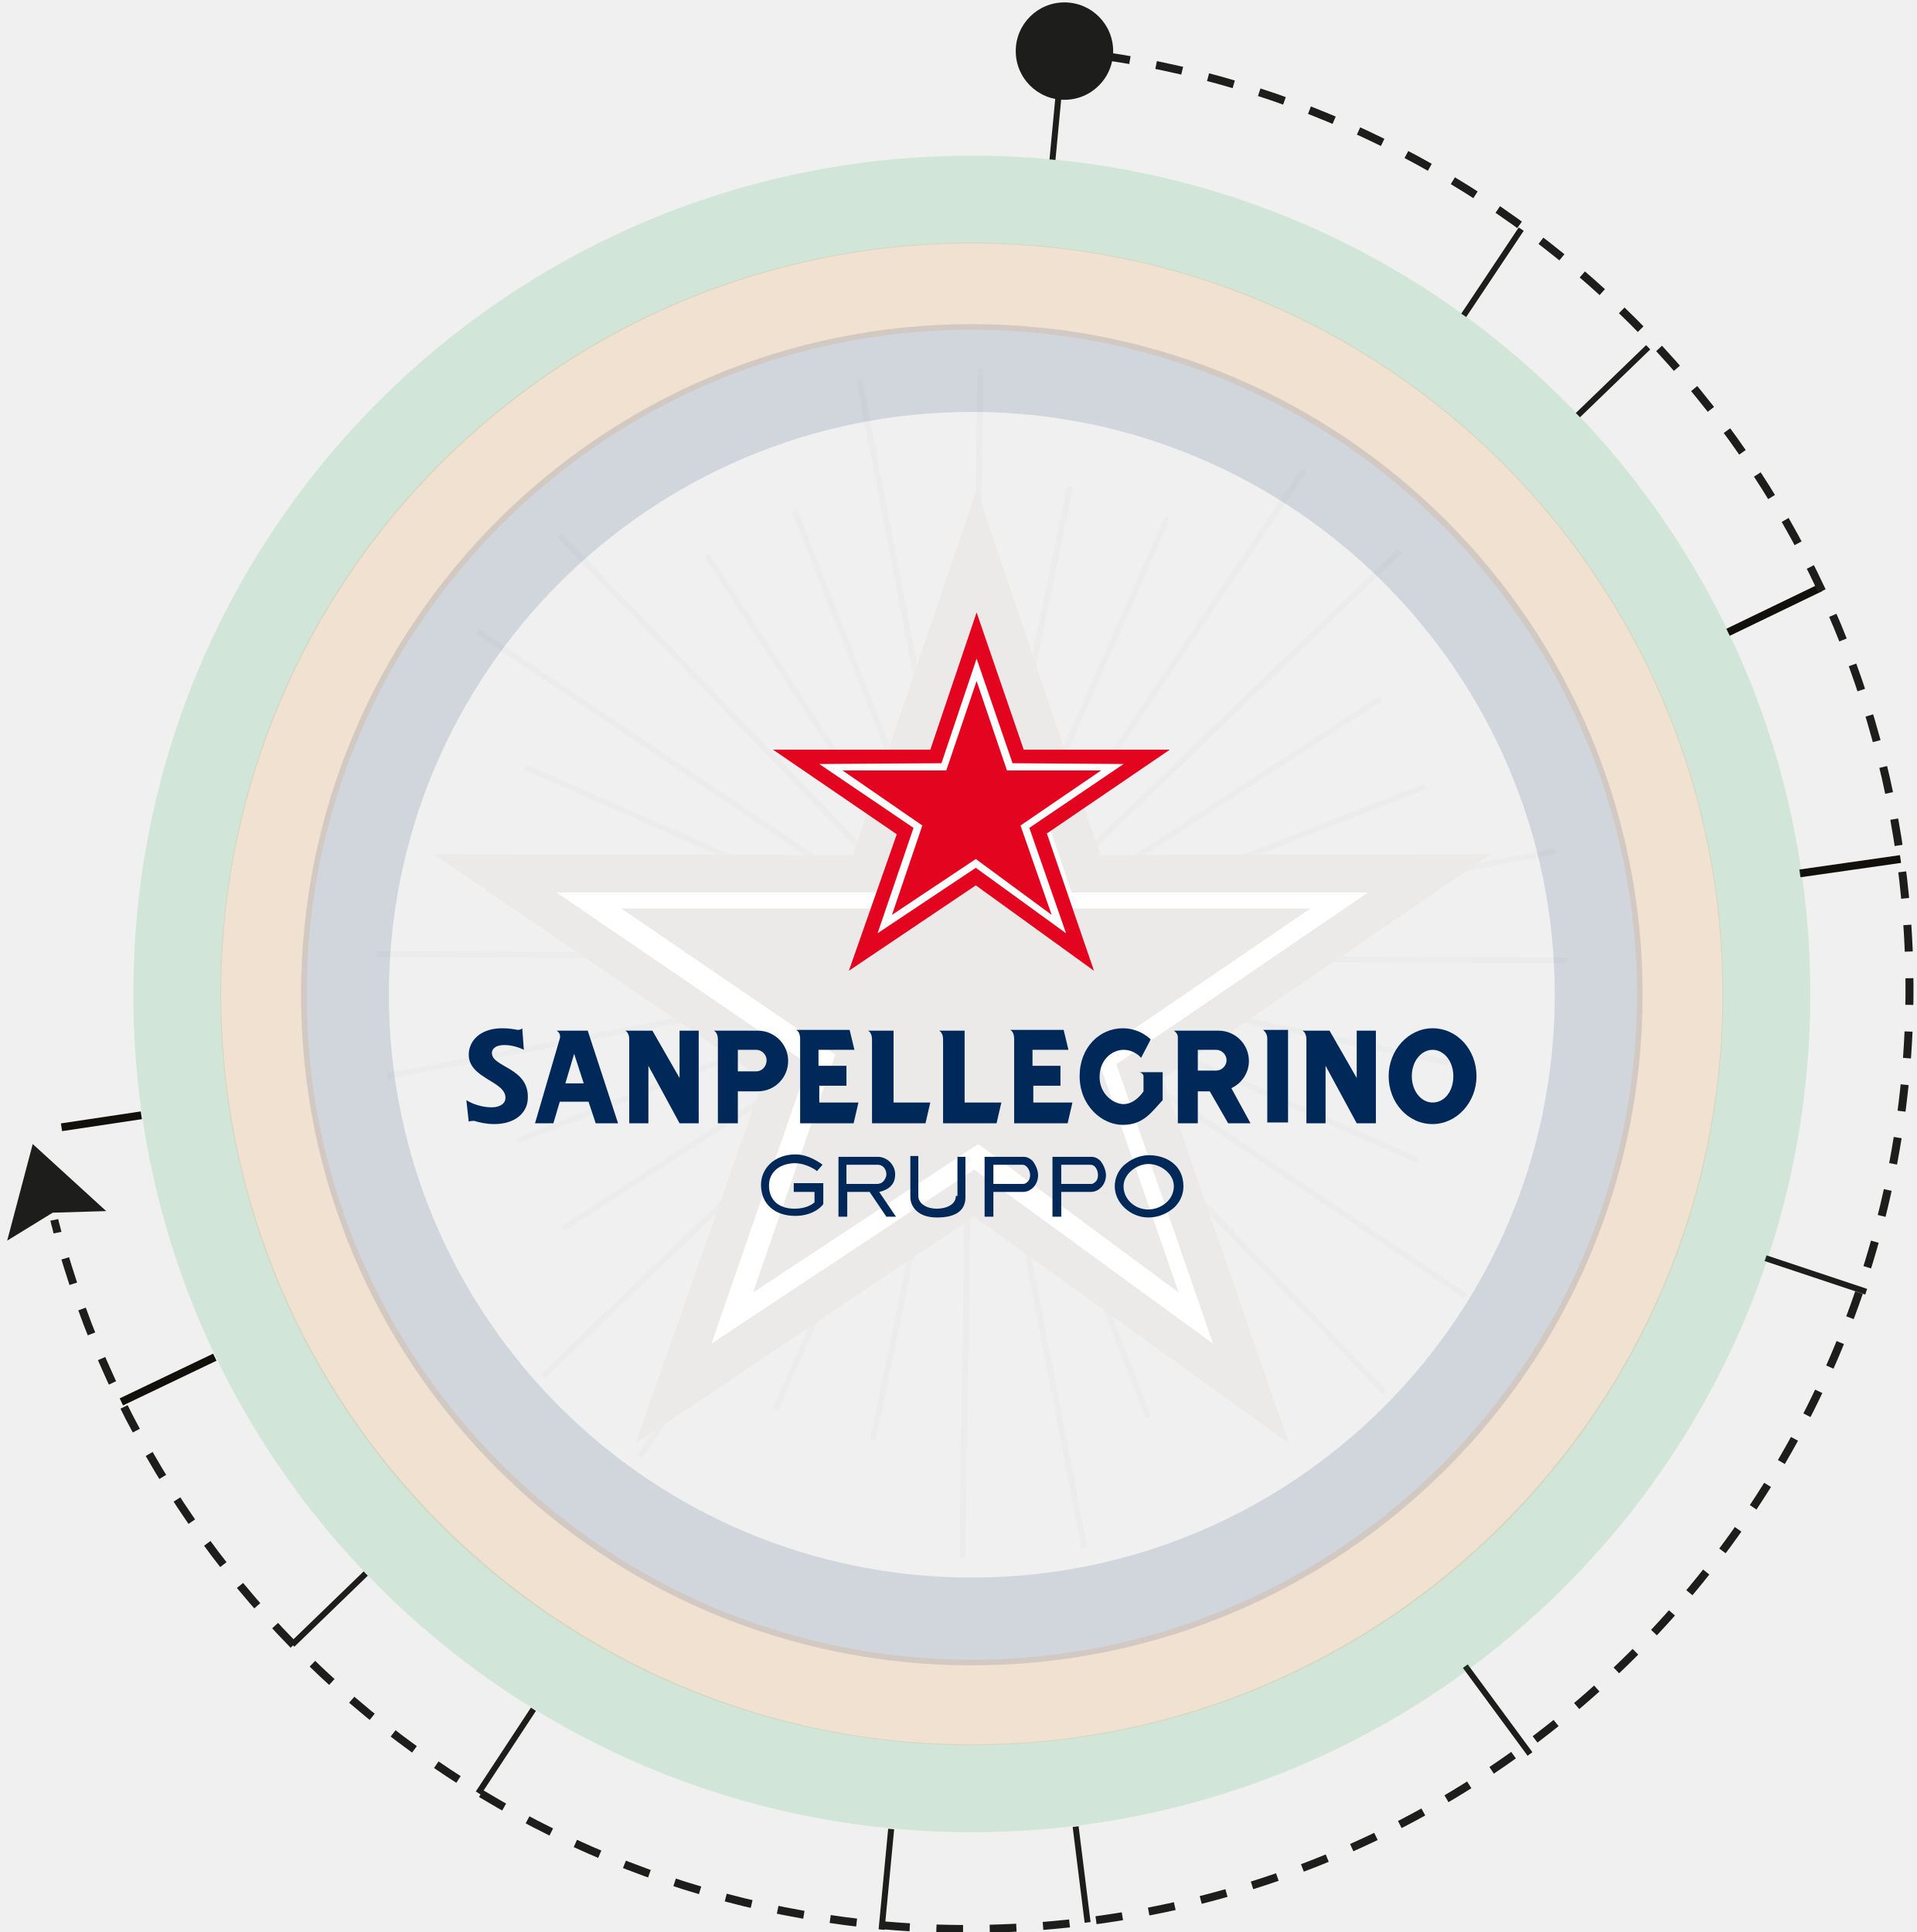
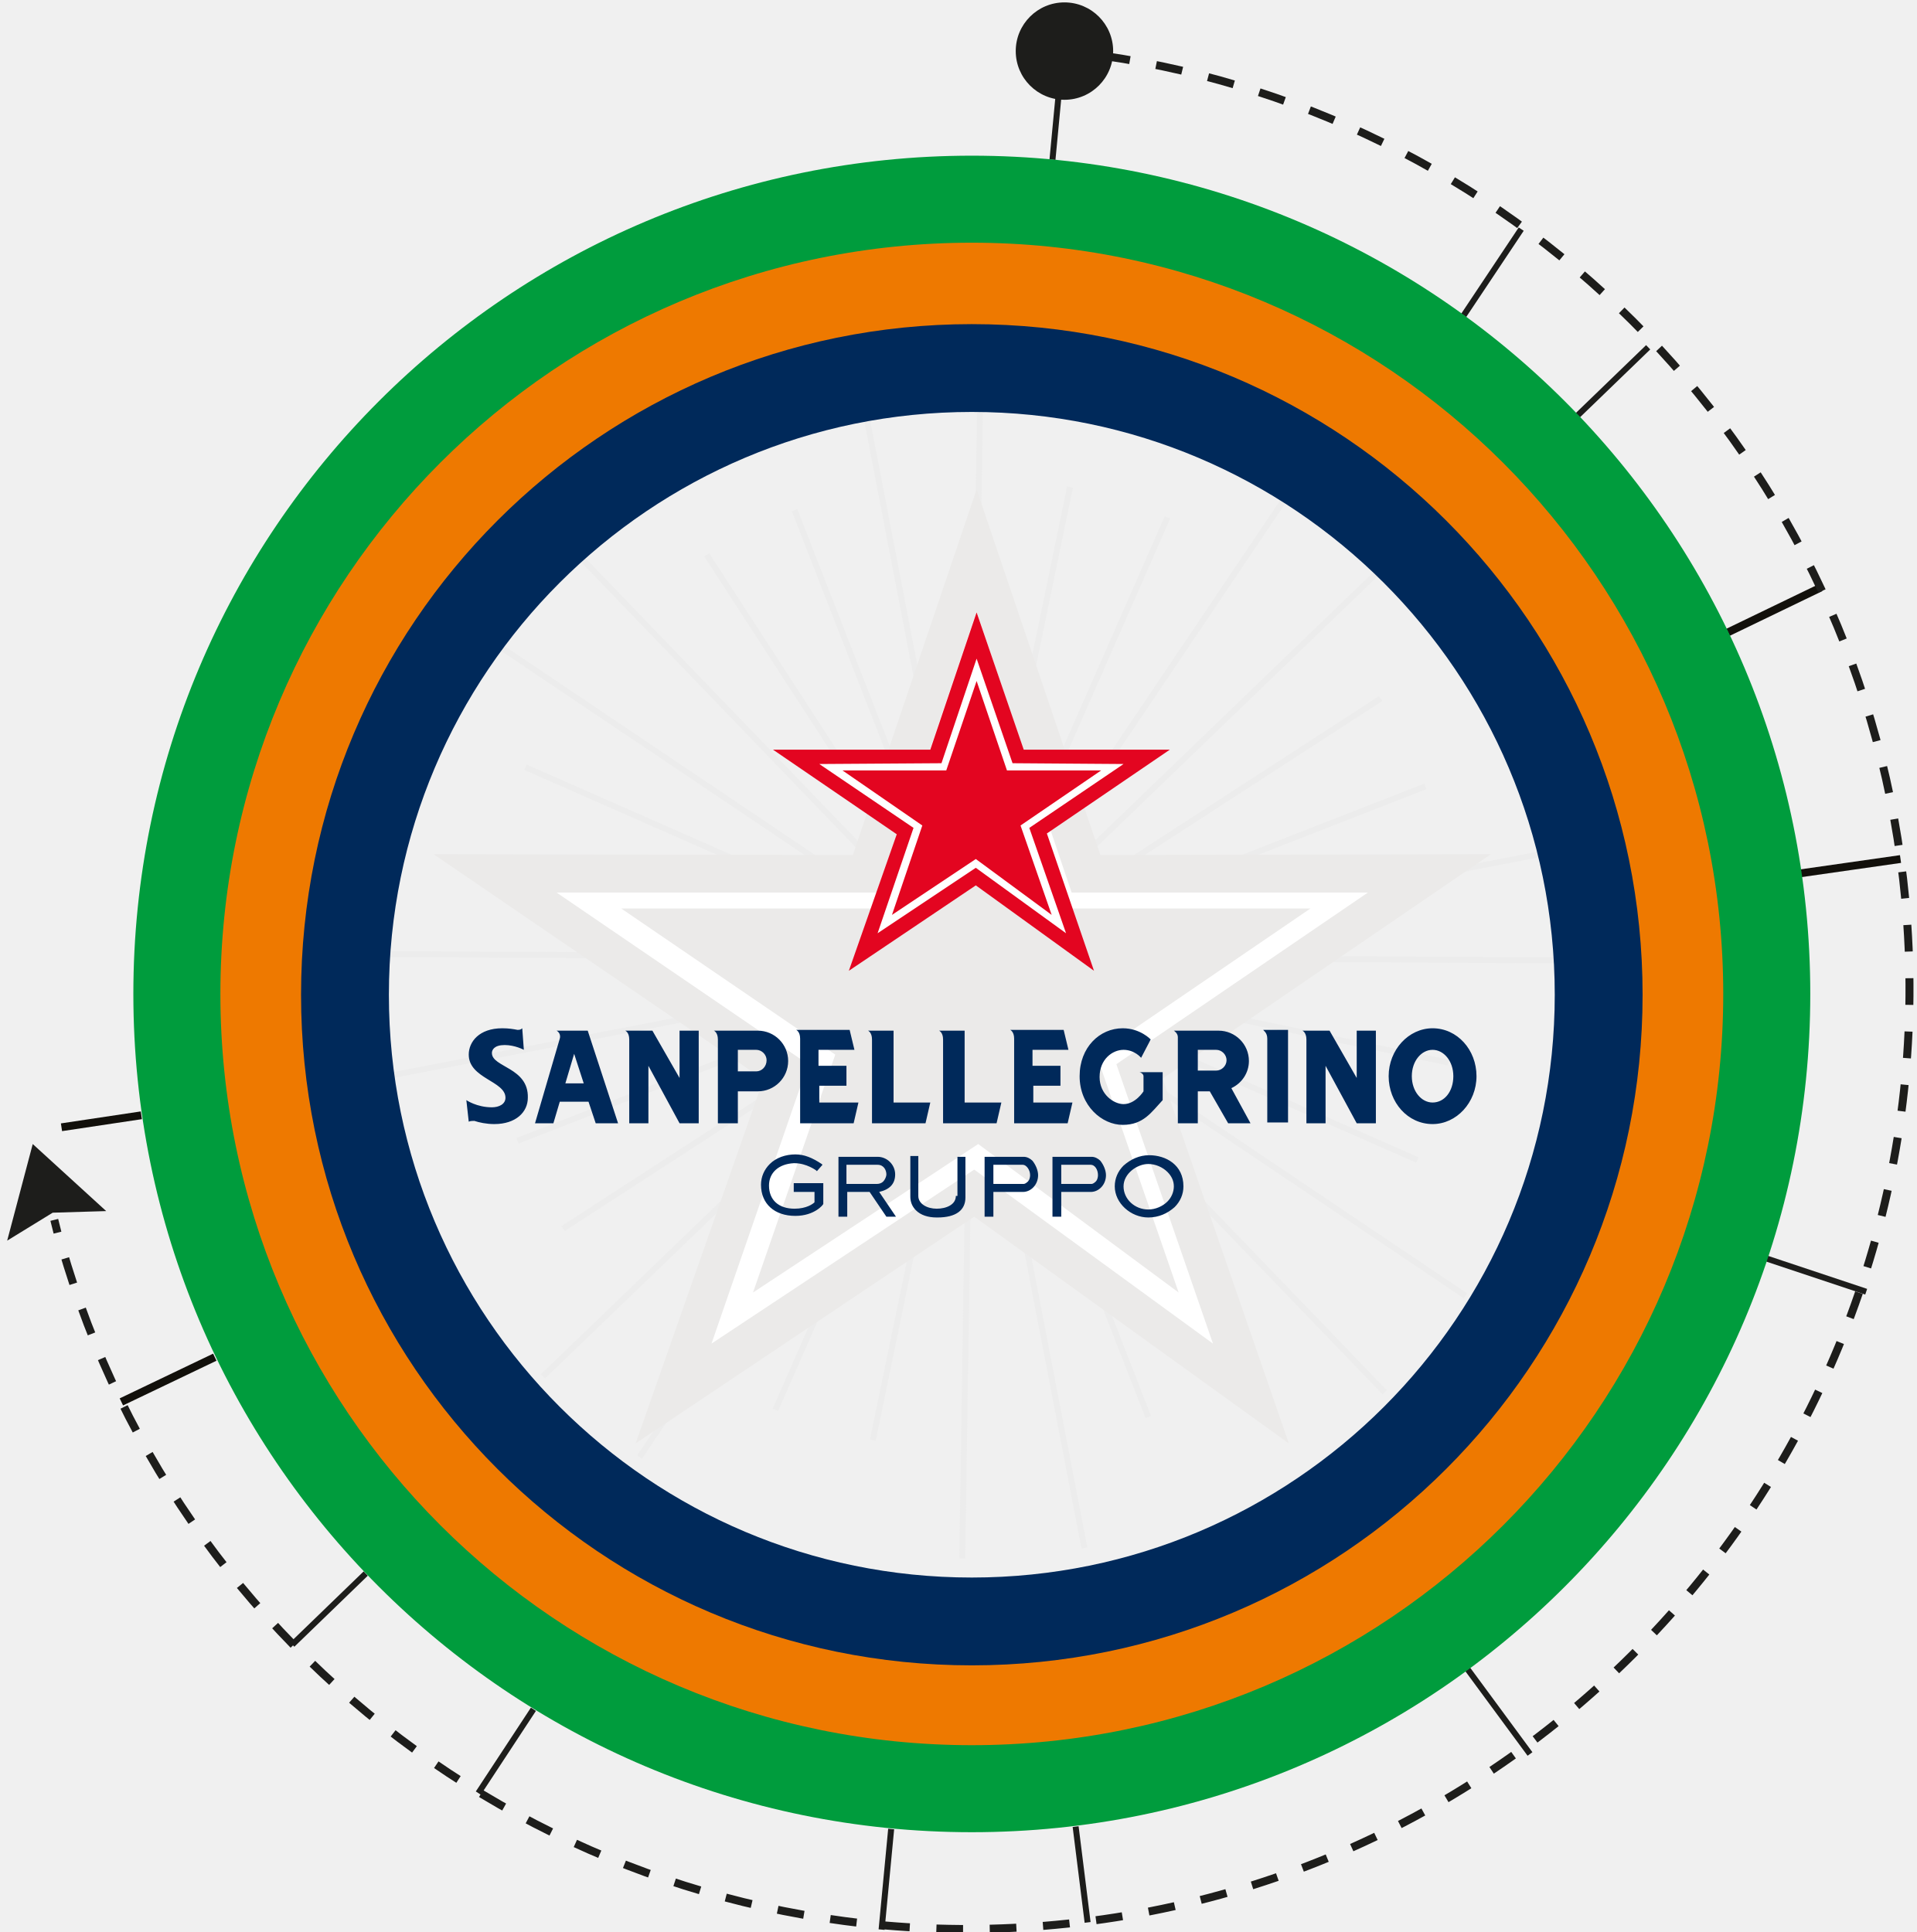
- <svg xmlns="http://www.w3.org/2000/svg" version="1.1" id="Livello_1" x="0px" y="0px" viewBox="0 0 240 242" style="enable-background:new 0 0 240 242;" xml:space="preserve">
-   <style type="text/css">
- 	.st0{fill:none;stroke:#1D1D1B;stroke-width:0.75;stroke-miterlimit:10;}
- 	.st1{fill:none;stroke:#12100B;stroke-width:0.979;stroke-miterlimit:10;}
- 	.st2{fill:none;stroke:#1D1D1B;stroke-miterlimit:10;}
- 	.st3{fill:none;stroke:#1D1D1B;stroke-miterlimit:10;stroke-dasharray:3.34,3.34;}
- 	.st4{fill:#1D1D1B;}
- 	.st5{opacity:0.13;}
- 	.st6{fill:#009C3D;}
- 	.st7{fill:#EE7900;}
- 	.st8{fill:none;stroke:#ECECEC;stroke-width:0.74;stroke-miterlimit:10;}
- 	.st9{fill:#EBEAE9;}
- 	.st10{fill:#FFFFFF;}
- 	.st11{fill:#E30520;}
- 	.st12{fill:#00295A;}
- </style>
-   <g>
-     <line class="st0" x1="221.1" y1="157.6" x2="233.7" y2="161.8" />
-     <line class="st0" x1="111.6" y1="229.1" x2="110.4" y2="241.7" />
-     <line class="st0" x1="132.7" y1="10.5" x2="131.8" y2="20" />
-     <line class="st0" x1="183.5" y1="208.7" x2="191.6" y2="219.7" />
-     <line class="st0" x1="66.8" y1="214.1" x2="59.9" y2="224.6" />
-     <line class="st0" x1="190.5" y1="28.7" x2="183.3" y2="39.5" />
-     <line class="st0" x1="45.8" y1="197.1" x2="36.6" y2="206" />
-     <line class="st0" x1="206.4" y1="43.5" x2="197.6" y2="52" />
-     <line class="st0" x1="134.7" y1="228.8" x2="136.2" y2="240.8" />
-     <line class="st1" x1="26.9" y1="170" x2="15.2" y2="175.6" />
-     <line class="st1" x1="228" y1="73.6" x2="216.4" y2="79.2" />
-     <line class="st1" x1="17.7" y1="139.7" x2="7.7" y2="141.2" />
-     <line class="st1" x1="238" y1="107.6" x2="225.4" y2="109.4" />
-     <g>
-       <g>
-         <path class="st2" d="M133.3,6.4c0.6,0.1,1.1,0.1,1.7,0.2" />
-         <path class="st3" d="M138.2,7c52.6,7.6,95.2,50.4,100.4,105.7c6.1,64.9-41.6,122.4-106.4,128.4c-57.5,5.4-109.3-31.5-124.5-85.1" />
-         <path class="st2" d="M7.2,154.4c-0.1-0.5-0.3-1.1-0.4-1.6" />
-       </g>
-     </g>
-     <circle class="st4" cx="133.3" cy="6.4" r="6.1" />
-     <polygon class="st4" points="6.6,151.9 0.9,155.4 4.1,143.3 13.3,151.7  " />
-     <path class="st0" d="M153.2,221.5" />
-     <g class="st5">
-       <g>
-         <path class="st6" d="M121.7,30.5c51.9,0,94,42.2,94,94s-42.2,94-94,94s-94-42.2-94-94S69.8,30.5,121.7,30.5 M121.7,19.5     c-58,0-105,47-105,105c0,58,47,105,105,105s105-47,105-105C226.7,66.5,179.7,19.5,121.7,19.5L121.7,19.5z" />
-       </g>
-     </g>
-     <g class="st5">
-       <g>
-         <path class="st7" d="M121.7,41.3c45.9,0,83.3,37.4,83.3,83.3c0,45.9-37.4,83.3-83.3,83.3s-83.3-37.4-83.3-83.3     C38.4,78.6,75.7,41.3,121.7,41.3 M121.7,30.4c-52,0-94.1,42.1-94.1,94.1c0,52,42.1,94.1,94.1,94.1s94.1-42.1,94.1-94.1     C215.8,72.6,173.7,30.4,121.7,30.4L121.7,30.4z" />
-       </g>
-     </g>
-     <g>
-       <g>
-         <line class="st8" x1="175.3" y1="69" x2="68" y2="172.4" />
-         <line class="st8" x1="173.4" y1="174.4" x2="70" y2="67" />
-         <line class="st8" x1="163.3" y1="58.9" x2="80.1" y2="182.5" />
-         <line class="st8" x1="183.5" y1="162.3" x2="59.8" y2="79.1" />
-         <line class="st8" x1="194.9" y1="106.6" x2="48.5" y2="134.8" />
-         <line class="st8" x1="135.8" y1="193.9" x2="107.6" y2="47.5" />
-         <line class="st8" x1="196.2" y1="120.3" x2="47.2" y2="119.5" />
-         <line class="st8" x1="120.5" y1="195.2" x2="122.8" y2="46.2" />
-         <line class="st8" x1="172.9" y1="87.5" x2="70.5" y2="153.9" />
-         <line class="st8" x1="154.9" y1="171.9" x2="88.5" y2="69.5" />
-         <line class="st8" x1="181.4" y1="133.1" x2="61.9" y2="108.3" />
-         <line class="st8" x1="109.3" y1="180.4" x2="134" y2="61" />
-         <line class="st8" x1="177.5" y1="145.3" x2="65.8" y2="96.1" />
-         <line class="st8" x1="97.1" y1="176.6" x2="146.2" y2="64.8" />
-         <line class="st8" x1="178.5" y1="98.5" x2="64.8" y2="142.9" />
-         <line class="st8" x1="143.8" y1="177.5" x2="99.5" y2="63.9" />
-       </g>
-       <g>
-         <polygon class="st9" points="122.3,61.3 137.8,107.1 186.7,107 145.6,135.1 161.4,180.8 122,152.4 79.6,180.8 95.6,135.2      54.3,107 106.8,107.1    " />
-         <polygon class="st10" points="122.3,76.6 134.2,111.8 171.3,111.8 139.8,133.3 151.9,168.3 122,146.5 89.1,168.3 101.2,133.3      69.7,111.8 110.4,111.8    " />
-         <polygon class="st9" points="122.7,83.9 132.8,113.8 164.1,113.8 137.3,132.1 147.6,161.9 122.5,143.3 94.3,161.9 104.6,132.1      77.8,113.8 112.6,113.8    " />
-       </g>
-     </g>
-     <g>
-       <g>
-         <polygon class="st11" points="122.3,76.7 128.2,93.9 146.5,93.9 131.1,104.4 137,121.6 122.2,110.9 106.3,121.6 112.3,104.5      96.8,93.9 116.5,93.9    " />
-         <polygon class="st10" points="122.3,82.5 126.8,95.6 140.7,95.7 128.9,103.7 133.5,116.9 122.2,108.7 109.9,116.9 114.4,103.7      102.6,95.7 117.9,95.6    " />
-         <polygon class="st11" points="122.3,85.3 126.1,96.5 137.9,96.5 127.8,103.4 131.7,114.6 122.2,107.6 111.7,114.6 115.5,103.4      105.5,96.5 118.5,96.5    " />
-       </g>
-       <g>
-         <g>
-           <path class="st12" d="M112.1,147.1c0-1.2-1-2.2-2.2-2.2H105v7.5h1.1v-3.1h2.8l2.1,3.1h1.2l-2.1-3.1      C111.4,149,112.1,148.3,112.1,147.1z M110.6,148c-0.2,0.2-0.5,0.3-0.8,0.3H106v-2.4h3.9c0.8,0,1.1,0.7,1.1,1.2v0      C111,147.4,110.8,147.8,110.6,148z" />
-           <path class="st12" d="M119.7,149.8c0,1.1-1.2,1.6-2.4,1.6c-1.2,0-2.3-0.6-2.3-1.6v-5h-1v5.1c0,0.6,0.2,1.2,0.7,1.7      c0.6,0.6,1.5,0.9,2.6,0.9c0,0,0,0,0.1,0c2.3,0,3.5-0.9,3.5-2.5v-5.1h-1V149.8z" />
-           <path class="st12" d="M128.2,144.9h-4.9v7.5h1.1v-3.1h3.7c1,0,1.9-0.9,1.9-2.1v0c0-0.6-0.3-1.3-0.7-1.8      C129,145.1,128.6,144.9,128.2,144.9z M129,147.2L129,147.2c0,0.3-0.1,0.7-0.4,0.9c-0.1,0.1-0.3,0.2-0.4,0.2h-3.8v-2.4h3.7      C128.5,145.9,129,146.5,129,147.2z" />
-           <path class="st12" d="M136.7,144.9h-4.9v7.5h1.1v-3.1h3.7c1,0,1.9-0.9,1.9-2.1c0-0.6-0.3-1.3-0.7-1.8      C137.5,145.1,137.1,144.9,136.7,144.9z M137.5,147.2L137.5,147.2c0,0.3-0.1,0.7-0.4,0.9c-0.1,0.1-0.3,0.2-0.4,0.2h-3.8v-2.4h3.7      C137.1,145.9,137.5,146.5,137.5,147.2z" />
-           <path class="st12" d="M143.8,152.5c1.3,0,2.4-0.5,3.3-1.3c0.7-0.7,1.1-1.6,1.1-2.6c0-2.7-2.2-3.9-4.3-3.9      c-1.2,0-2.3,0.5-3.2,1.3c-0.7,0.7-1.1,1.6-1.1,2.6C139.6,150.7,141.6,152.5,143.8,152.5z M140.7,148.6c0-1.6,1.7-2.8,3.1-2.8      c0,0,0,0,0,0c0.9,0,1.8,0.4,2.4,1c0.5,0.5,0.8,1.1,0.8,1.8c0,0.7-0.3,1.4-0.8,1.9c-0.6,0.6-1.5,1-2.4,1c0,0,0,0,0,0      C142.1,151.5,140.7,150.2,140.7,148.6z" />
-           <path class="st12" d="M99.4,149.3h2.6v1.3c-0.2,0.2-1,0.8-2.5,0.8c-2,0-3.2-1.1-3.2-2.9c0-1.6,1.2-2.7,3.1-2.8c0,0,0.1,0,0.1,0      c1.5,0,2.7,0.9,2.7,0.9l0.1,0.1l0.7-0.8l-0.1-0.1c-1.2-0.8-2.2-1.2-3.3-1.2c-1.2,0-2.4,0.4-3.2,1.2c-0.7,0.7-1.1,1.6-1.1,2.6      c0,2.4,1.7,3.9,4.3,3.9c2.4,0,3.5-1.4,3.5-1.5l0,0v-2.6h-3.7V149.3z" />
-         </g>
-         <g>
-           <path class="st12" d="M61.6,131.9c0-0.4,0.3-1,1.6-1c1.3,0,2.4,0.6,2.4,0.6l-0.2-2.7c-0.2,0.2-0.4,0.2-0.6,0.2      c-0.5-0.1-1.1-0.2-1.9-0.2c-2.9,0-4.2,1.7-4.2,3.3c0,3,4.6,3.3,4.6,5.4c0,0.8-0.8,1.2-1.7,1.2c-1.9,0-3.2-0.9-3.2-0.9l0.3,2.7      c0.2-0.1,0.5-0.1,0.7-0.1c0.6,0.2,1.5,0.4,2.5,0.4c2.7,0,4.2-1.5,4.2-3.3C66.2,133.7,61.6,133.7,61.6,131.9z" />
-           <path class="st12" d="M158.7,130.1l0,10.5h2.6v-11.6h-3.1C158.2,129.1,158.7,129.3,158.7,130.1z" />
-           <path class="st12" d="M156.4,132.9c0-2.1-1.7-3.8-3.8-3.8H147c0,0,0.5,0.3,0.5,0.8v10.8h2.5l0-4h1.5l2.3,4h2.8l-2.4-4.4      C155.5,135.7,156.4,134.4,156.4,132.9z M150,131.5h2.3c0.7,0,1.3,0.6,1.3,1.3c0,0.7-0.6,1.3-1.3,1.3H150V131.5z" />
-           <path class="st12" d="M143.2,134.8c0,0.3,0,1.9,0,1.9s-1,1.6-2.5,1.6c-1.2,0-3-1.2-3-3.4c0-2.2,1.6-3.4,3-3.4c1.4,0,2.2,1,2.2,1      l1.2-2.3c0,0-1.3-1.4-3.5-1.4c-2.9,0-5.4,2.4-5.4,6c0,3.7,2.8,6.1,5.4,6.1s3.6-1.6,5-3.1l0-3.5h-2.9      C142.8,134.3,143.2,134.5,143.2,134.8z" />
-           <path class="st12" d="M179.4,128.8c-3,0-5.5,2.7-5.5,6c0,3.3,2.4,6,5.5,6c3,0,5.5-2.7,5.5-6      C184.9,131.5,182.5,128.8,179.4,128.8z M179.4,138.1c-1.4,0-2.6-1.4-2.6-3.3s1.2-3.3,2.6-3.3c1.4,0,2.6,1.4,2.6,3.3      S180.9,138.1,179.4,138.1z" />
-           <path class="st12" d="M170,135.2l-3.5-6.1h-3.4c0,0,0.5,0.2,0.5,1.1l0,10.5h2.4v-7.2l3.9,7.2l2.4,0v-11.6l-2.4,0V135.2z" />
-           <path class="st12" d="M129.3,136h3.5v-2.5h-3.5v-2l4.5,0l-0.6-2.5l-6.7,0c0,0,0.5,0.2,0.5,1.1l0,10.6h6.7l0.6-2.6l-4.9,0V136z" />
-           <path class="st12" d="M85.2,135.2l-3.5-6.1h-3.4c0,0,0.5,0.2,0.5,1.1l0,10.5h2.4v-7.2l3.9,7.2l2.4,0v-11.6l-2.4,0V135.2z" />
-           <path class="st12" d="M120.7,129.1h-3.1c0,0,0.5,0.2,0.5,1.1v10.5h6.7l0.6-2.6l-4.6,0V129.1z" />
-           <path class="st12" d="M69.7,129.1c0,0,0.6,0.3,0.4,1l-3.1,10.6h2.3l0.8-2.7h3.6l0.9,2.7h2.8l-3.8-11.6H69.7z M70.8,135.7      l1.1-3.7l1.2,3.7H70.8z" />
-           <path class="st12" d="M94.9,129.1h-5.5c0,0,0.5,0.2,0.5,1.1v10.5h2.5l0-4h2.5c2.1,0,3.8-1.7,3.8-3.8      C98.7,130.8,97,129.1,94.9,129.1z M94.7,134.2h-2.3v-2.7h2.3c0.7,0,1.3,0.6,1.3,1.3C96,133.6,95.4,134.2,94.7,134.2z" />
-           <path class="st12" d="M111.8,129.1h-3.1c0,0,0.5,0.2,0.5,1.1v10.5h6.7l0.6-2.6l-4.6,0V129.1z" />
-           <path class="st12" d="M102.5,136h3.5v-2.5h-3.5v-2l4.5,0l-0.6-2.5l-6.7,0c0,0,0.5,0.2,0.5,1.1l0,10.6h6.7l0.6-2.6l-4.9,0V136z" />
-         </g>
-       </g>
-     </g>
-     <g class="st5">
-       <path class="st12" d="M121.7,51.6c40.2,0,73,32.7,73,73s-32.7,73-73,73s-73-32.7-73-73S81.4,51.6,121.7,51.6 M121.7,40.6    c-46.4,0-84,37.6-84,84s37.6,84,84,84c46.4,0,84-37.6,84-84S168.1,40.6,121.7,40.6L121.7,40.6z" />
-     </g>
+ <svg xmlns="http://www.w3.org/2000/svg" enable-background="new 0 0 240 242" viewBox="0 0 240 242">
+   <g fill="none" stroke-miterlimit="10">
+     <path d="m221.1 157.6 12.6 4.2m-122.1 67.3-1.2 12.6m22.3-231.2-.9 9.5m51.7 188.7 8.1 11m-124.8-5.6-6.9 10.5m130.6-195.9-7.2 10.8m-137.5 157.6-9.2 8.9m169.8-162.5-8.8 8.5m-62.9 176.8 1.5 12" stroke="#1d1d1b" stroke-width=".75" />
+     <path d="m26.9 170-11.7 5.6m212.8-102-11.6 5.6m-198.7 60.5-10 1.5m230.3-33.6-12.6 1.8" stroke="#12100b" stroke-width=".979" />
+     <path d="m133.3 6.4 1.7.2" stroke="#1d1d1b" />
+     <path d="m138.2 7c52.6 7.6 95.2 50.4 100.4 105.7 6.1 64.9-41.6 122.4-106.4 128.4-57.5 5.4-109.3-31.5-124.5-85.1" stroke="#1d1d1b" stroke-dasharray="3.34 3.34" />
+     <path d="m7.2 154.4-.4-1.6" stroke="#1d1d1b" />
  </g>
+   <circle cx="133.3" cy="6.4" fill="#1d1d1b" r="6.1" />
+   <path d="m6.6 151.9-5.7 3.5 3.2-12.1 9.2 8.4z" fill="#1d1d1b" />
+   <path d="m121.7 30.5c51.9 0 94 42.2 94 94s-42.2 94-94 94-94-42.2-94-94 42.1-94 94-94m0-11c-58 0-105 47-105 105s47 105 105 105 105-47 105-105-47-105-105-105z" fill="#009c3d" />
+   <path d="m121.7 41.3c45.9 0 83.3 37.4 83.3 83.3s-37.4 83.3-83.3 83.3-83.3-37.4-83.3-83.3c0-46 37.3-83.3 83.3-83.3m0-10.9c-52 0-94.1 42.1-94.1 94.1s42.1 94.1 94.1 94.1 94.1-42.1 94.1-94.1c0-51.9-42.1-94.1-94.1-94.1z" fill="#ee7900" />
+   <path d="m175.3 69-107.3 103.4m105.4 2-103.4-107.4m93.3-8.1-83.2 123.6m103.4-20.2-123.7-83.2m135.1 27.5-146.4 28.2m87.3 59.1-28.2-146.4m88.6 72.8-149-.8m73.3 75.7 2.3-149m50.1 41.3-102.4 66.4m84.4 18-66.4-102.4m92.9 63.6-119.5-24.8m47.4 72.1 24.7-119.4m43.5 84.3-111.7-49.2m31.3 80.5 49.1-111.8m32.3 33.7-113.7 44.4m79 34.6-44.3-113.6" fill="none" stroke="#ececec" stroke-miterlimit="10" stroke-width=".74" />
+   <path d="m122.3 61.3 15.5 45.8 48.9-.1-41.1 28.1 15.8 45.7-39.4-28.4-42.4 28.4 16-45.6-41.3-28.2 52.5.1z" fill="#ebeae9" />
+   <path d="m122.3 76.6 11.9 35.2h37.1l-31.5 21.5 12.1 35-29.9-21.8-32.9 21.8 12.1-35-31.5-21.5h40.7z" fill="#fff" />
+   <path d="m122.7 83.9 10.1 29.9h31.3l-26.8 18.3 10.3 29.8-25.1-18.6-28.2 18.6 10.3-29.8-26.8-18.3h34.8z" fill="#ebeae9" />
+   <path d="m122.3 76.7 5.9 17.2h18.3l-15.4 10.5 5.9 17.2-14.8-10.7-15.9 10.7 6-17.1-15.5-10.6h19.7z" fill="#e30520" />
+   <path d="m122.3 82.5 4.5 13.1 13.9.1-11.8 8 4.6 13.2-11.3-8.2-12.3 8.2 4.5-13.2-11.8-8 15.3-.1z" fill="#fff" />
+   <path d="m122.3 85.3 3.8 11.2h11.8l-10.1 6.9 3.9 11.2-9.5-7-10.5 7 3.8-11.2-10-6.9h13z" fill="#e30520" />
+   <path d="m112.1 147.1c0-1.2-1-2.2-2.2-2.2h-4.9v7.5h1.1v-3.1h2.8l2.1 3.1h1.2l-2.1-3.1c1.3-.3 2-1 2-2.2zm-1.5.9c-.2.2-.5.3-.8.3h-3.8v-2.4h3.9c.8 0 1.1.7 1.1 1.2 0 .3-.2.7-.4.9zm9.1 1.8c0 1.1-1.2 1.6-2.4 1.6s-2.3-.6-2.3-1.6v-5h-1v5.1c0 .6.2 1.2.7 1.7.6.6 1.5.9 2.6.9h.1c2.3 0 3.5-.9 3.5-2.5v-5.1h-1v4.9zm8.5-4.9h-4.9v7.5h1.1v-3.1h3.7c1 0 1.9-.9 1.9-2.1 0-.6-.3-1.3-.7-1.8-.3-.3-.7-.5-1.1-.5zm.8 2.3c0 .3-.1.7-.4.9-.1.1-.3.2-.4.2h-3.8v-2.4h3.7c.4 0 .9.6.9 1.3zm7.7-2.3h-4.9v7.5h1.1v-3.1h3.7c1 0 1.9-.9 1.9-2.1 0-.6-.3-1.3-.7-1.8-.3-.3-.7-.5-1.1-.5zm.8 2.3c0 .3-.1.7-.4.9-.1.1-.3.2-.4.2h-3.8v-2.4h3.7c.5 0 .9.6.9 1.3zm6.3 5.3c1.3 0 2.4-.5 3.3-1.3.7-.7 1.1-1.6 1.1-2.6 0-2.7-2.2-3.9-4.3-3.9-1.2 0-2.3.5-3.2 1.3-.7.7-1.1 1.6-1.1 2.6 0 2.1 2 3.9 4.2 3.9zm-3.1-3.9c0-1.6 1.7-2.8 3.1-2.8.9 0 1.8.4 2.4 1 .5.5.8 1.1.8 1.8s-.3 1.4-.8 1.9c-.6.6-1.5 1-2.4 1-1.7 0-3.1-1.3-3.1-2.9zm-41.3.7h2.6v1.3c-.2.2-1 .8-2.5.8-2 0-3.2-1.1-3.2-2.9 0-1.6 1.2-2.7 3.1-2.8h.1c1.5 0 2.7.9 2.7.9l.1.1.7-.8-.1-.1c-1.2-.8-2.2-1.2-3.3-1.2-1.2 0-2.4.4-3.2 1.2-.7.7-1.1 1.6-1.1 2.6 0 2.4 1.7 3.9 4.3 3.9 2.4 0 3.5-1.4 3.5-1.5v-2.6h-3.7zm-37.8-17.4c0-.4.3-1 1.6-1s2.4.6 2.4.6l-.2-2.7c-.2.2-.4.2-.6.2-.5-.1-1.1-.2-1.9-.2-2.9 0-4.2 1.7-4.2 3.3 0 3 4.6 3.3 4.6 5.4 0 .8-.8 1.2-1.7 1.2-1.9 0-3.2-.9-3.2-.9l.3 2.7c.2-.1.5-.1.7-.1.6.2 1.5.4 2.5.4 2.7 0 4.2-1.5 4.2-3.3.1-3.8-4.5-3.8-4.5-5.6zm97.1-1.8v10.5h2.6v-11.6h-3.1c0 .1.5.3.5 1.1zm-2.3 2.8c0-2.1-1.7-3.8-3.8-3.8h-5.6s.5.3.5.8v10.8h2.5v-4h1.5l2.3 4h2.8l-2.4-4.4c1.3-.6 2.2-1.9 2.2-3.4zm-6.4-1.4h2.3c.7 0 1.3.6 1.3 1.3s-.6 1.3-1.3 1.3h-2.3zm-6.8 3.3v1.9s-1 1.6-2.5 1.6c-1.2 0-3-1.2-3-3.4s1.6-3.4 3-3.4 2.2 1 2.2 1l1.2-2.3s-1.3-1.4-3.5-1.4c-2.9 0-5.4 2.4-5.4 6 0 3.7 2.8 6.1 5.4 6.1s3.6-1.6 5-3.1v-3.5h-2.9c.1 0 .5.2.5.5zm36.2-6c-3 0-5.5 2.7-5.5 6s2.4 6 5.5 6c3 0 5.5-2.7 5.5-6s-2.4-6-5.5-6zm0 9.3c-1.4 0-2.6-1.4-2.6-3.3s1.2-3.3 2.6-3.3 2.6 1.4 2.6 3.3-1.1 3.3-2.6 3.3zm-9.4-2.9-3.5-6.1h-3.4s.5.2.5 1.1v10.5h2.4v-7.2l3.9 7.2h2.4v-11.6h-2.4v6.1zm-40.7.8h3.5v-2.5h-3.5v-2h4.5l-.6-2.5h-6.7s.5.2.5 1.1v10.6h6.7l.6-2.6h-4.9v-2.1zm-44.1-.8-3.5-6.1h-3.4s.5.2.5 1.1v10.5h2.4v-7.2l3.9 7.2h2.4v-11.6h-2.4v6.1zm35.5-6.1h-3.1s.5.2.5 1.1v10.5h6.7l.6-2.6h-4.6v-9zm-51 0s.6.3.4 1l-3.1 10.6h2.3l.8-2.7h3.6l.9 2.7h2.8l-3.8-11.6zm1.1 6.6 1.1-3.7 1.2 3.7zm24.1-6.6h-5.5s.5.2.5 1.1v10.5h2.5v-4h2.5c2.1 0 3.8-1.7 3.8-3.8s-1.7-3.8-3.8-3.8zm-.2 5.1h-2.3v-2.7h2.3c.7 0 1.3.6 1.3 1.3 0 .8-.6 1.4-1.3 1.4zm17.1-5.1h-3.1s.5.2.5 1.1v10.5h6.7l.6-2.6h-4.6v-9zm-9.3 6.9h3.5v-2.5h-3.5v-2h4.5l-.6-2.5h-6.7s.5.2.5 1.1v10.6h6.7l.6-2.6h-4.9v-2.1zm19.2-84.4c40.2 0 73 32.7 73 73s-32.7 73-73 73-73-32.7-73-73 32.7-73 73-73m0-11c-46.4 0-84 37.6-84 84s37.6 84 84 84 84-37.6 84-84-37.6-84-84-84z" fill="#00295a" />
</svg>
